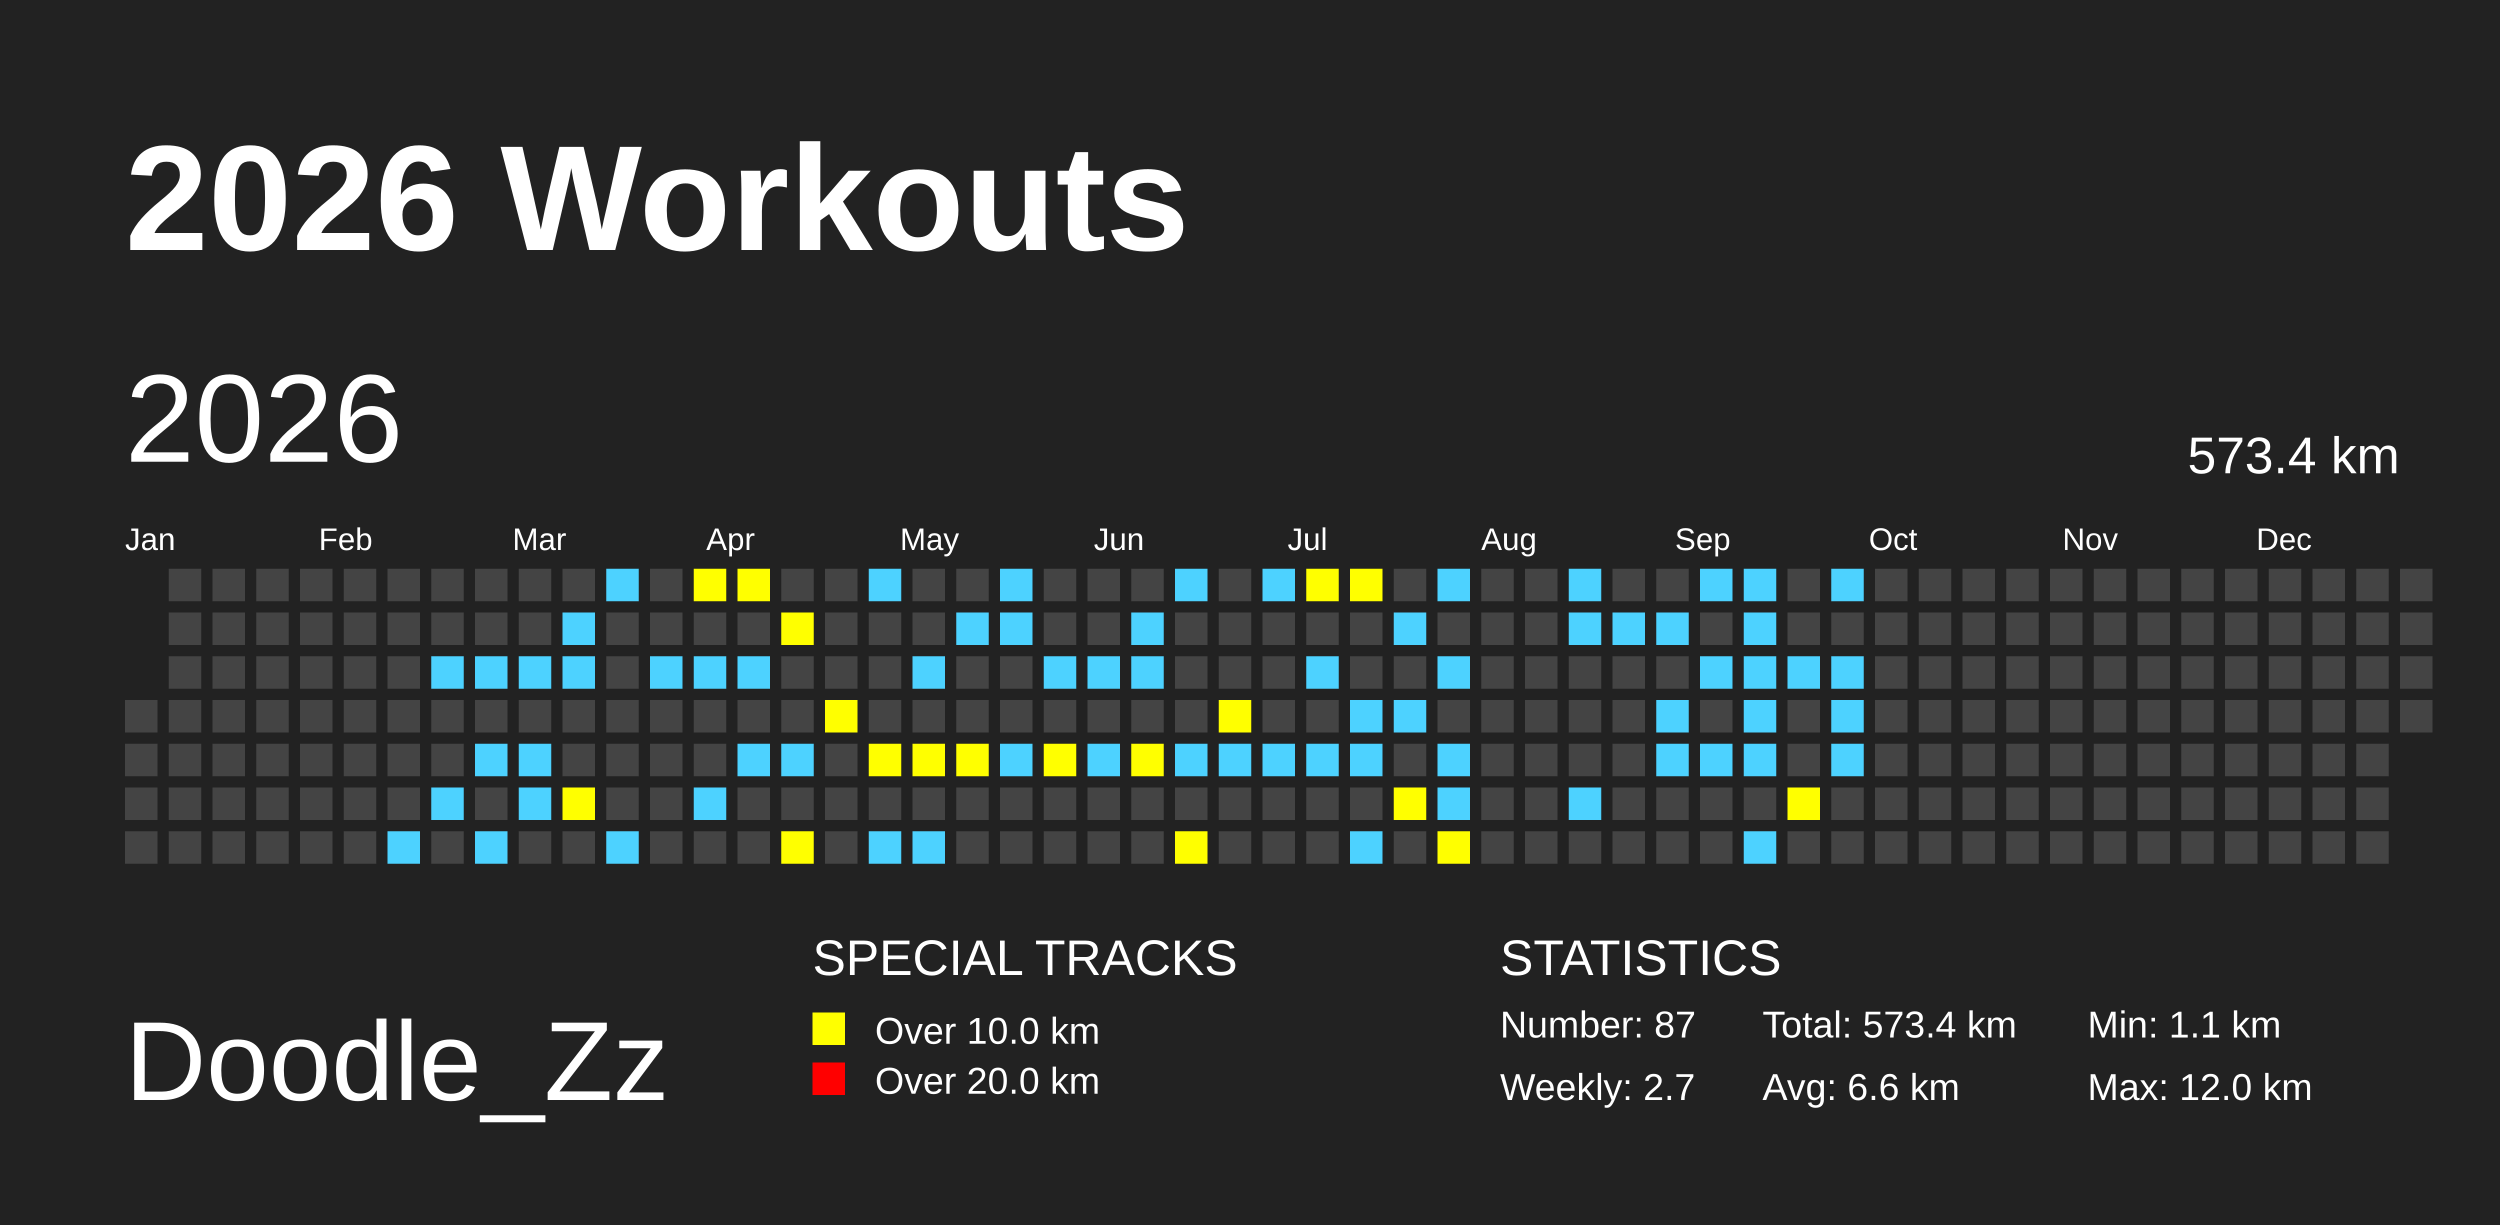
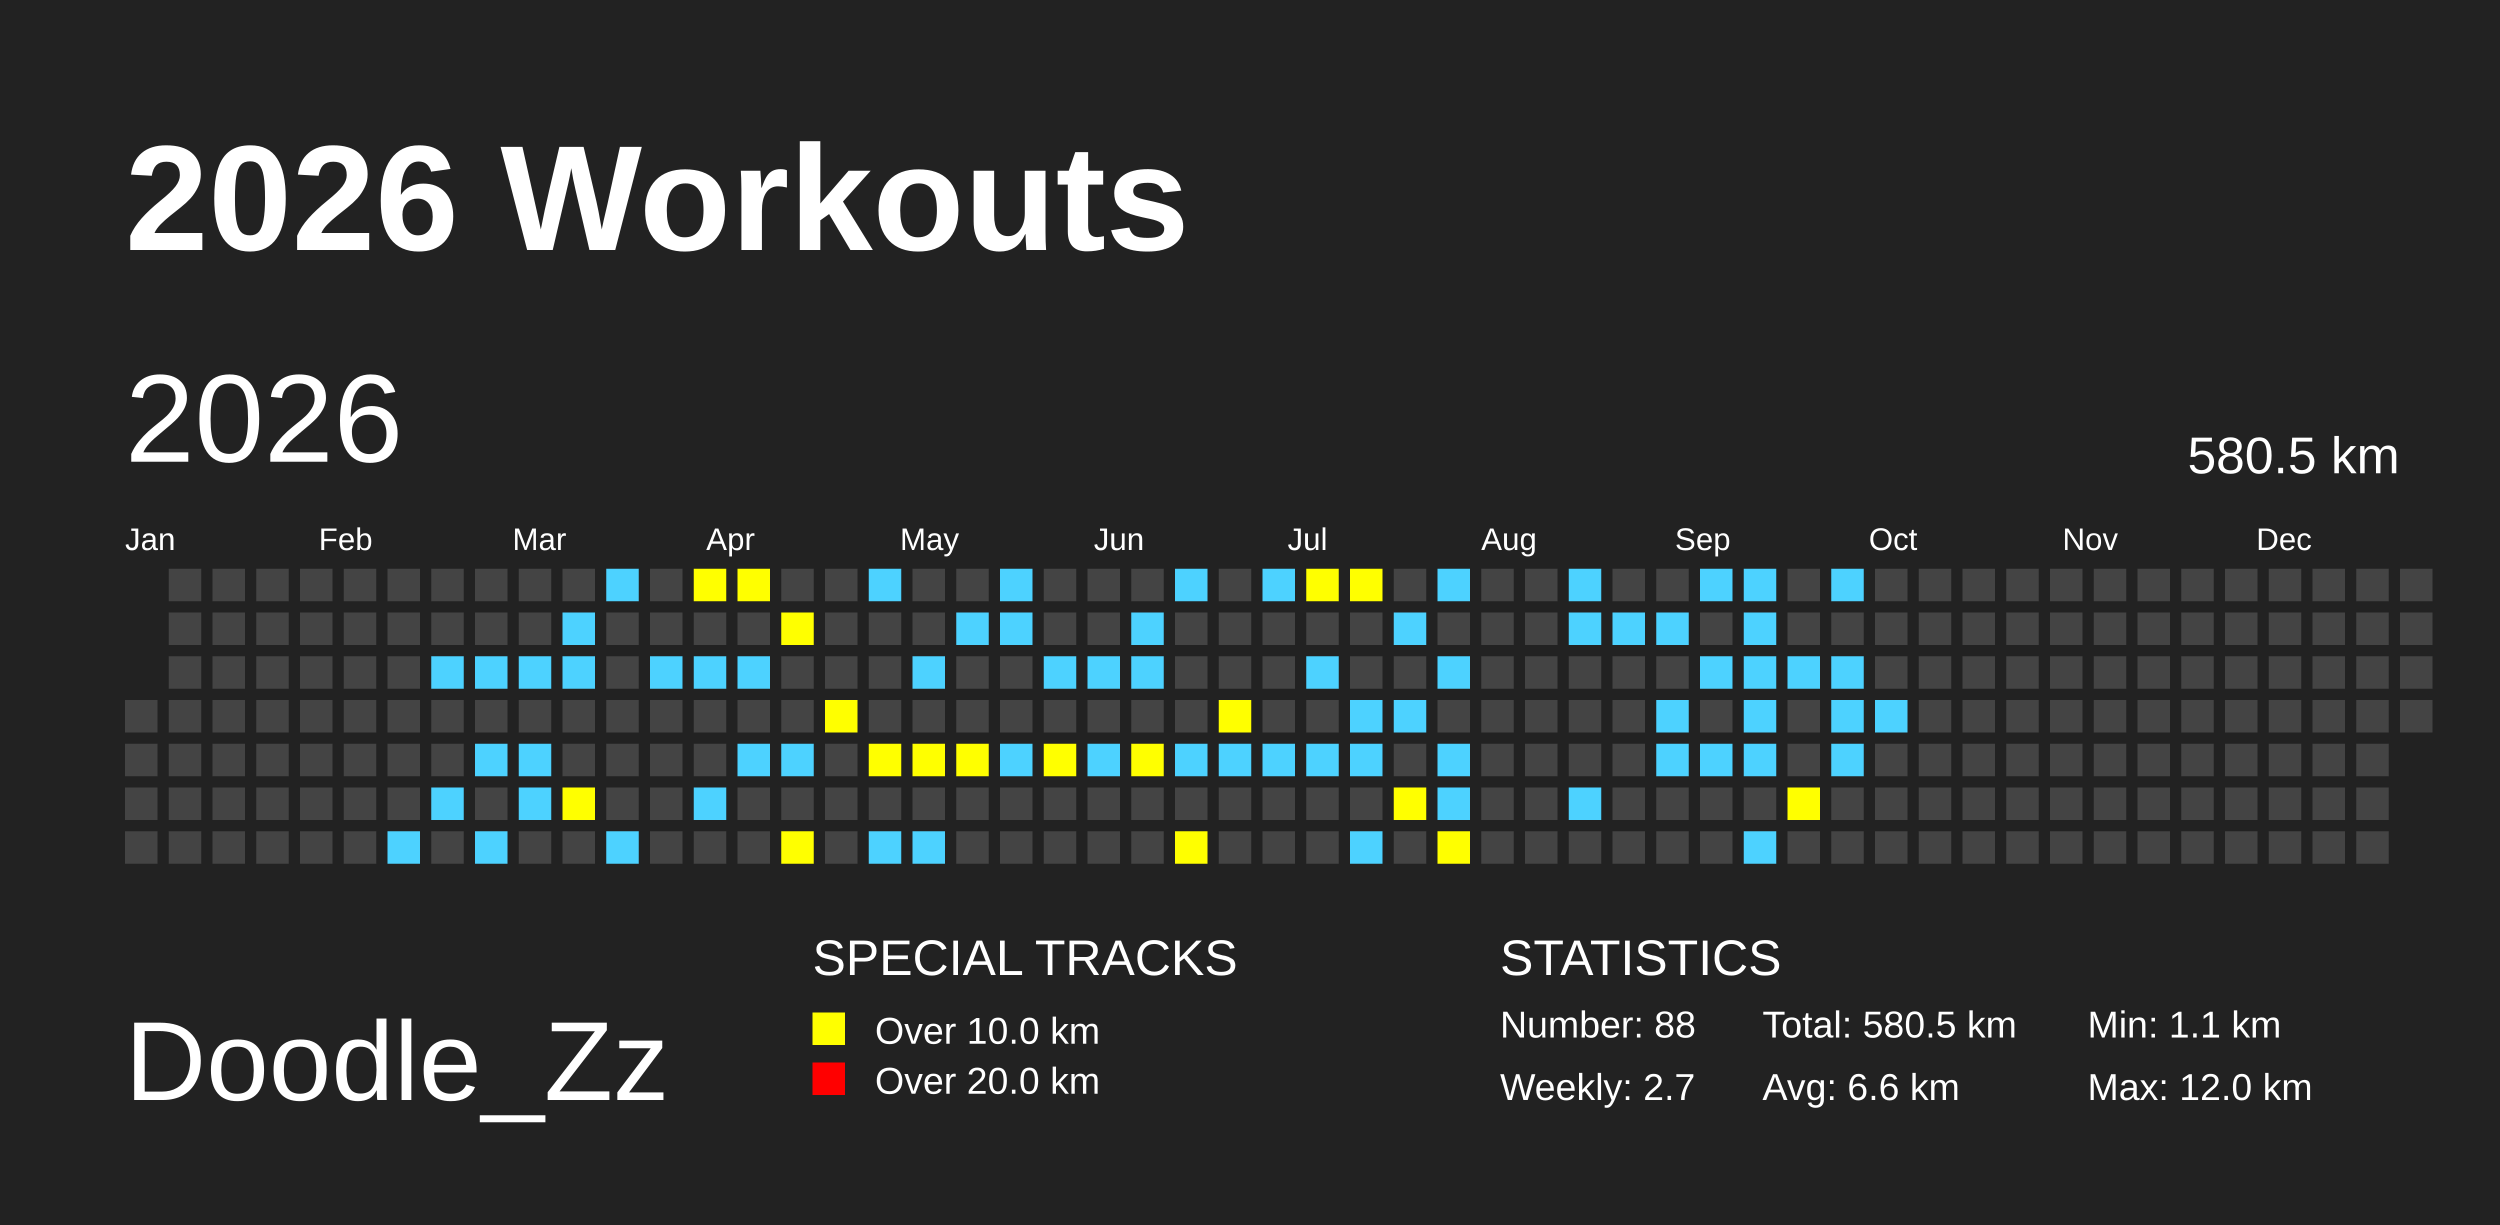
<svg xmlns="http://www.w3.org/2000/svg" baseProfile="full" height="98mm" version="1.1" viewBox="0,0,200,98" width="200mm">
  <defs>
    <pattern height="2" id="indoor-stripe" patternUnits="userSpaceOnUse" width="2">
      <line stroke="white" stroke-opacity="0.45" stroke-width="0.5" x1="0" x2="2" y1="2" y2="0" />
    </pattern>
  </defs>
  <rect fill="#222222" height="98" width="200" x="0" y="0" />
  <text fill="#FFFFFF" style="font-size:12px; font-family:Arial; font-weight:bold;" x="10" y="20">2026 Workouts</text>
  <text fill="#FFFFFF" style="font-size:9px; font-family:Arial" x="10" y="88">Doodle_Zz</text>
  <text fill="#FFFFFF" style="font-size:4px; font-family:Arial" x="65" y="78">SPECIAL TRACKS</text>
  <rect fill="yellow" height="2.6" width="2.6" x="65" y="81" />
  <text fill="#FFFFFF" style="font-size:3px; font-family:Arial" x="70" y="83.5">Over 10.0 km</text>
  <rect fill="red" height="2.6" width="2.6" x="65" y="85" />
  <text fill="#FFFFFF" style="font-size:3px; font-family:Arial" x="70" y="87.5">Over 20.0 km</text>
  <text fill="#FFFFFF" style="font-size:4px; font-family:Arial" x="120" y="78">STATISTICS</text>
-   <text fill="#FFFFFF" style="font-size:3px; font-family:Arial" x="120" y="83">Number: 87</text>
+   <text fill="#FFFFFF" style="font-size:3px; font-family:Arial" x="120" y="83">Number: 88</text>
  <text fill="#FFFFFF" style="font-size:3px; font-family:Arial" x="120" y="88">Weekly: 2.7</text>
-   <text fill="#FFFFFF" style="font-size:3px; font-family:Arial" x="141" y="83">Total: 573.4 km</text>
+   <text fill="#FFFFFF" style="font-size:3px; font-family:Arial" x="141" y="83">Total: 580.5 km</text>
  <text fill="#FFFFFF" style="font-size:3px; font-family:Arial" x="141" y="88">Avg: 6.6 km</text>
  <text fill="#FFFFFF" style="font-size:3px; font-family:Arial" x="167" y="83">Min: 1.1 km</text>
  <text fill="#FFFFFF" style="font-size:3px; font-family:Arial" x="167" y="88">Max: 12.0 km</text>
  <text dominant-baseline="hanging" fill="#FFFFFF" style="font-size:10.0px; font-family:Arial;" x="10" y="30">2026</text>
-   <text dominant-baseline="hanging" fill="#FFFFFF" style="font-size:4.125px; font-family:Arial;" x="175" y="35">573.4 km</text>
+   <text dominant-baseline="hanging" fill="#FFFFFF" style="font-size:4.125px; font-family:Arial;" x="175" y="35">580.5 km</text>
  <text fill="#FFFFFF" style="font-size:2.5px; font-family:Arial" x="10.0" y="44">Jan</text>
  <text fill="#FFFFFF" style="font-size:2.5px; font-family:Arial" x="25.5" y="44">Feb</text>
  <text fill="#FFFFFF" style="font-size:2.5px; font-family:Arial" x="41.0" y="44">Mar</text>
  <text fill="#FFFFFF" style="font-size:2.5px; font-family:Arial" x="56.5" y="44">Apr</text>
  <text fill="#FFFFFF" style="font-size:2.5px; font-family:Arial" x="72.0" y="44">May</text>
  <text fill="#FFFFFF" style="font-size:2.5px; font-family:Arial" x="87.5" y="44">Jun</text>
  <text fill="#FFFFFF" style="font-size:2.5px; font-family:Arial" x="103.0" y="44">Jul</text>
  <text fill="#FFFFFF" style="font-size:2.5px; font-family:Arial" x="118.5" y="44">Aug</text>
  <text fill="#FFFFFF" style="font-size:2.5px; font-family:Arial" x="134.0" y="44">Sep</text>
  <text fill="#FFFFFF" style="font-size:2.5px; font-family:Arial" x="149.5" y="44">Oct</text>
  <text fill="#FFFFFF" style="font-size:2.5px; font-family:Arial" x="165.0" y="44">Nov</text>
  <text fill="#FFFFFF" style="font-size:2.5px; font-family:Arial" x="180.5" y="44">Dec</text>
  <rect fill="#444444" height="2.6" width="2.6" x="10.0" y="56.0" />
  <rect fill="#444444" height="2.6" width="2.6" x="10.0" y="59.5" />
  <rect fill="#444444" height="2.6" width="2.6" x="10.0" y="63.0" />
  <rect fill="#444444" height="2.6" width="2.6" x="10.0" y="66.5" />
  <rect fill="#444444" height="2.6" width="2.6" x="13.5" y="45.5" />
  <rect fill="#444444" height="2.6" width="2.6" x="13.5" y="49.0" />
  <rect fill="#444444" height="2.6" width="2.6" x="13.5" y="52.5" />
  <rect fill="#444444" height="2.6" width="2.6" x="13.5" y="56.0" />
  <rect fill="#444444" height="2.6" width="2.6" x="13.5" y="59.5" />
  <rect fill="#444444" height="2.6" width="2.6" x="13.5" y="63.0" />
  <rect fill="#444444" height="2.6" width="2.6" x="13.5" y="66.5" />
  <rect fill="#444444" height="2.6" width="2.6" x="17.0" y="45.5" />
  <rect fill="#444444" height="2.6" width="2.6" x="17.0" y="49.0" />
  <rect fill="#444444" height="2.6" width="2.6" x="17.0" y="52.5" />
  <rect fill="#444444" height="2.6" width="2.6" x="17.0" y="56.0" />
  <rect fill="#444444" height="2.6" width="2.6" x="17.0" y="59.5" />
  <rect fill="#444444" height="2.6" width="2.6" x="17.0" y="63.0" />
  <rect fill="#444444" height="2.6" width="2.6" x="17.0" y="66.5" />
  <rect fill="#444444" height="2.6" width="2.6" x="20.5" y="45.5" />
  <rect fill="#444444" height="2.6" width="2.6" x="20.5" y="49.0" />
  <rect fill="#444444" height="2.6" width="2.6" x="20.5" y="52.5" />
  <rect fill="#444444" height="2.6" width="2.6" x="20.5" y="56.0" />
  <rect fill="#444444" height="2.6" width="2.6" x="20.5" y="59.5" />
  <rect fill="#444444" height="2.6" width="2.6" x="20.5" y="63.0" />
  <rect fill="#444444" height="2.6" width="2.6" x="20.5" y="66.5" />
  <rect fill="#444444" height="2.6" width="2.6" x="24.0" y="45.5" />
  <rect fill="#444444" height="2.6" width="2.6" x="24.0" y="49.0" />
  <rect fill="#444444" height="2.6" width="2.6" x="24.0" y="52.5" />
  <rect fill="#444444" height="2.6" width="2.6" x="24.0" y="56.0" />
  <rect fill="#444444" height="2.6" width="2.6" x="24.0" y="59.5" />
  <rect fill="#444444" height="2.6" width="2.6" x="24.0" y="63.0" />
  <rect fill="#444444" height="2.6" width="2.6" x="24.0" y="66.5" />
  <rect fill="#444444" height="2.6" width="2.6" x="27.5" y="45.5" />
  <rect fill="#444444" height="2.6" width="2.6" x="27.5" y="49.0" />
  <rect fill="#444444" height="2.6" width="2.6" x="27.5" y="52.5" />
  <rect fill="#444444" height="2.6" width="2.6" x="27.5" y="56.0" />
  <rect fill="#444444" height="2.6" width="2.6" x="27.5" y="59.5" />
  <rect fill="#444444" height="2.6" width="2.6" x="27.5" y="63.0" />
  <rect fill="#444444" height="2.6" width="2.6" x="27.5" y="66.5" />
  <rect fill="#444444" height="2.6" width="2.6" x="31.0" y="45.5" />
  <rect fill="#444444" height="2.6" width="2.6" x="31.0" y="49.0" />
  <rect fill="#444444" height="2.6" width="2.6" x="31.0" y="52.5" />
  <rect fill="#444444" height="2.6" width="2.6" x="31.0" y="56.0" />
  <rect fill="#444444" height="2.6" width="2.6" x="31.0" y="59.5" />
  <rect fill="#444444" height="2.6" width="2.6" x="31.0" y="63.0" />
  <rect fill="#4DD2FF" height="2.6" width="2.6" x="31.0" y="66.5" />
  <rect fill="#444444" height="2.6" width="2.6" x="34.5" y="45.5" />
  <rect fill="#444444" height="2.6" width="2.6" x="34.5" y="49.0" />
  <rect fill="#4DD2FF" height="2.6" width="2.6" x="34.5" y="52.5" />
  <rect fill="#444444" height="2.6" width="2.6" x="34.5" y="56.0" />
  <rect fill="#444444" height="2.6" width="2.6" x="34.5" y="59.5" />
  <rect fill="#4DD2FF" height="2.6" width="2.6" x="34.5" y="63.0" />
  <rect fill="#444444" height="2.6" width="2.6" x="34.5" y="66.5" />
  <rect fill="#444444" height="2.6" width="2.6" x="38.0" y="45.5" />
  <rect fill="#444444" height="2.6" width="2.6" x="38.0" y="49.0" />
  <rect fill="#4DD2FF" height="2.6" width="2.6" x="38.0" y="52.5" />
  <rect fill="#444444" height="2.6" width="2.6" x="38.0" y="56.0" />
  <rect fill="#4DD2FF" height="2.6" width="2.6" x="38.0" y="59.5" />
  <rect fill="#444444" height="2.6" width="2.6" x="38.0" y="63.0" />
  <rect fill="#4DD2FF" height="2.6" width="2.6" x="38.0" y="66.5" />
  <rect fill="#444444" height="2.6" width="2.6" x="41.5" y="45.5" />
  <rect fill="#444444" height="2.6" width="2.6" x="41.5" y="49.0" />
  <rect fill="#4DD2FF" height="2.6" width="2.6" x="41.5" y="52.5" />
  <rect fill="#444444" height="2.6" width="2.6" x="41.5" y="56.0" />
  <rect fill="#4DD2FF" height="2.6" width="2.6" x="41.5" y="59.5" />
  <rect fill="#4DD2FF" height="2.6" width="2.6" x="41.5" y="63.0" />
  <rect fill="#444444" height="2.6" width="2.6" x="41.5" y="66.5" />
  <rect fill="#444444" height="2.6" width="2.6" x="45.0" y="45.5" />
  <rect fill="#4DD2FF" height="2.6" width="2.6" x="45.0" y="49.0" />
  <rect fill="#4DD2FF" height="2.6" width="2.6" x="45.0" y="52.5" />
  <rect fill="#444444" height="2.6" width="2.6" x="45.0" y="56.0" />
  <rect fill="#444444" height="2.6" width="2.6" x="45.0" y="59.5" />
  <rect fill="yellow" height="2.6" width="2.6" x="45.0" y="63.0" />
  <rect fill="#444444" height="2.6" width="2.6" x="45.0" y="66.5" />
  <rect fill="#4DD2FF" height="2.6" width="2.6" x="48.5" y="45.5" />
  <rect fill="#444444" height="2.6" width="2.6" x="48.5" y="49.0" />
  <rect fill="#444444" height="2.6" width="2.6" x="48.5" y="52.5" />
  <rect fill="#444444" height="2.6" width="2.6" x="48.5" y="56.0" />
  <rect fill="#444444" height="2.6" width="2.6" x="48.5" y="59.5" />
  <rect fill="#444444" height="2.6" width="2.6" x="48.5" y="63.0" />
  <rect fill="#4DD2FF" height="2.6" width="2.6" x="48.5" y="66.5" />
  <rect fill="#444444" height="2.6" width="2.6" x="52.0" y="45.5" />
  <rect fill="#444444" height="2.6" width="2.6" x="52.0" y="49.0" />
  <rect fill="#4DD2FF" height="2.6" width="2.6" x="52.0" y="52.5" />
  <rect fill="#444444" height="2.6" width="2.6" x="52.0" y="56.0" />
  <rect fill="#444444" height="2.6" width="2.6" x="52.0" y="59.5" />
  <rect fill="#444444" height="2.6" width="2.6" x="52.0" y="63.0" />
  <rect fill="#444444" height="2.6" width="2.6" x="52.0" y="66.5" />
  <rect fill="yellow" height="2.6" width="2.6" x="55.5" y="45.5" />
  <rect fill="#444444" height="2.6" width="2.6" x="55.5" y="49.0" />
  <rect fill="#4DD2FF" height="2.6" width="2.6" x="55.5" y="52.5" />
  <rect fill="#444444" height="2.6" width="2.6" x="55.5" y="56.0" />
  <rect fill="#444444" height="2.6" width="2.6" x="55.5" y="59.5" />
  <rect fill="#4DD2FF" height="2.6" width="2.6" x="55.5" y="63.0" />
  <rect fill="#444444" height="2.6" width="2.6" x="55.5" y="66.5" />
  <rect fill="yellow" height="2.6" width="2.6" x="59.0" y="45.5" />
  <rect fill="#444444" height="2.6" width="2.6" x="59.0" y="49.0" />
  <rect fill="#4DD2FF" height="2.6" width="2.6" x="59.0" y="52.5" />
  <rect fill="#444444" height="2.6" width="2.6" x="59.0" y="56.0" />
  <rect fill="#4DD2FF" height="2.6" width="2.6" x="59.0" y="59.5" />
  <rect fill="#444444" height="2.6" width="2.6" x="59.0" y="63.0" />
  <rect fill="#444444" height="2.6" width="2.6" x="59.0" y="66.5" />
  <rect fill="#444444" height="2.6" width="2.6" x="62.5" y="45.5" />
  <rect fill="yellow" height="2.6" width="2.6" x="62.5" y="49.0" />
  <rect fill="#444444" height="2.6" width="2.6" x="62.5" y="52.5" />
  <rect fill="#444444" height="2.6" width="2.6" x="62.5" y="56.0" />
  <rect fill="#4DD2FF" height="2.6" width="2.6" x="62.5" y="59.5" />
  <rect fill="#444444" height="2.6" width="2.6" x="62.5" y="63.0" />
  <rect fill="yellow" height="2.6" width="2.6" x="62.5" y="66.5" />
  <rect fill="#444444" height="2.6" width="2.6" x="66.0" y="45.5" />
  <rect fill="#444444" height="2.6" width="2.6" x="66.0" y="49.0" />
  <rect fill="#444444" height="2.6" width="2.6" x="66.0" y="52.5" />
  <rect fill="yellow" height="2.6" width="2.6" x="66.0" y="56.0" />
  <rect fill="#444444" height="2.6" width="2.6" x="66.0" y="59.5" />
  <rect fill="#444444" height="2.6" width="2.6" x="66.0" y="63.0" />
  <rect fill="#444444" height="2.6" width="2.6" x="66.0" y="66.5" />
  <rect fill="#4DD2FF" height="2.6" width="2.6" x="69.5" y="45.5" />
  <rect fill="#444444" height="2.6" width="2.6" x="69.5" y="49.0" />
  <rect fill="#444444" height="2.6" width="2.6" x="69.5" y="52.5" />
  <rect fill="#444444" height="2.6" width="2.6" x="69.5" y="56.0" />
  <rect fill="yellow" height="2.6" width="2.6" x="69.5" y="59.5" />
  <rect fill="#444444" height="2.6" width="2.6" x="69.5" y="63.0" />
  <rect fill="#4DD2FF" height="2.6" width="2.6" x="69.5" y="66.5" />
  <rect fill="#444444" height="2.6" width="2.6" x="73.0" y="45.5" />
  <rect fill="#444444" height="2.6" width="2.6" x="73.0" y="49.0" />
  <rect fill="#4DD2FF" height="2.6" width="2.6" x="73.0" y="52.5" />
  <rect fill="#444444" height="2.6" width="2.6" x="73.0" y="56.0" />
  <rect fill="yellow" height="2.6" width="2.6" x="73.0" y="59.5" />
  <rect fill="#444444" height="2.6" width="2.6" x="73.0" y="63.0" />
  <rect fill="#4DD2FF" height="2.6" width="2.6" x="73.0" y="66.5" />
  <rect fill="#444444" height="2.6" width="2.6" x="76.5" y="45.5" />
  <rect fill="#4DD2FF" height="2.6" width="2.6" x="76.5" y="49.0" />
  <rect fill="#444444" height="2.6" width="2.6" x="76.5" y="52.5" />
  <rect fill="#444444" height="2.6" width="2.6" x="76.5" y="56.0" />
  <rect fill="yellow" height="2.6" width="2.6" x="76.5" y="59.5" />
  <rect fill="#444444" height="2.6" width="2.6" x="76.5" y="63.0" />
  <rect fill="#444444" height="2.6" width="2.6" x="76.5" y="66.5" />
  <rect fill="#4DD2FF" height="2.6" width="2.6" x="80.0" y="45.5" />
  <rect fill="#4DD2FF" height="2.6" width="2.6" x="80.0" y="49.0" />
  <rect fill="#444444" height="2.6" width="2.6" x="80.0" y="52.5" />
  <rect fill="#444444" height="2.6" width="2.6" x="80.0" y="56.0" />
  <rect fill="#4DD2FF" height="2.6" width="2.6" x="80.0" y="59.5" />
  <rect fill="#444444" height="2.6" width="2.6" x="80.0" y="63.0" />
  <rect fill="#444444" height="2.6" width="2.6" x="80.0" y="66.5" />
  <rect fill="#444444" height="2.6" width="2.6" x="83.5" y="45.5" />
  <rect fill="#444444" height="2.6" width="2.6" x="83.5" y="49.0" />
  <rect fill="#4DD2FF" height="2.6" width="2.6" x="83.5" y="52.5" />
  <rect fill="#444444" height="2.6" width="2.6" x="83.5" y="56.0" />
  <rect fill="yellow" height="2.6" width="2.6" x="83.5" y="59.5" />
  <rect fill="#444444" height="2.6" width="2.6" x="83.5" y="63.0" />
  <rect fill="#444444" height="2.6" width="2.6" x="83.5" y="66.5" />
  <rect fill="#444444" height="2.6" width="2.6" x="87.0" y="45.5" />
  <rect fill="#444444" height="2.6" width="2.6" x="87.0" y="49.0" />
  <rect fill="#4DD2FF" height="2.6" width="2.6" x="87.0" y="52.5" />
  <rect fill="#444444" height="2.6" width="2.6" x="87.0" y="56.0" />
  <rect fill="#4DD2FF" height="2.6" width="2.6" x="87.0" y="59.5" />
  <rect fill="#444444" height="2.6" width="2.6" x="87.0" y="63.0" />
  <rect fill="#444444" height="2.6" width="2.6" x="87.0" y="66.5" />
  <rect fill="#444444" height="2.6" width="2.6" x="90.5" y="45.5" />
  <rect fill="#4DD2FF" height="2.6" width="2.6" x="90.5" y="49.0" />
  <rect fill="#4DD2FF" height="2.6" width="2.6" x="90.5" y="52.5" />
  <rect fill="#444444" height="2.6" width="2.6" x="90.5" y="56.0" />
  <rect fill="yellow" height="2.6" width="2.6" x="90.5" y="59.5" />
  <rect fill="#444444" height="2.6" width="2.6" x="90.5" y="63.0" />
  <rect fill="#444444" height="2.6" width="2.6" x="90.5" y="66.5" />
  <rect fill="#4DD2FF" height="2.6" width="2.6" x="94.0" y="45.5" />
  <rect fill="#444444" height="2.6" width="2.6" x="94.0" y="49.0" />
  <rect fill="#444444" height="2.6" width="2.6" x="94.0" y="52.5" />
  <rect fill="#444444" height="2.6" width="2.6" x="94.0" y="56.0" />
  <rect fill="#4DD2FF" height="2.6" width="2.6" x="94.0" y="59.5" />
  <rect fill="#444444" height="2.6" width="2.6" x="94.0" y="63.0" />
  <rect fill="yellow" height="2.6" width="2.6" x="94.0" y="66.5" />
  <rect fill="#444444" height="2.6" width="2.6" x="97.5" y="45.5" />
  <rect fill="#444444" height="2.6" width="2.6" x="97.5" y="49.0" />
  <rect fill="#444444" height="2.6" width="2.6" x="97.5" y="52.5" />
  <rect fill="yellow" height="2.6" width="2.6" x="97.5" y="56.0" />
  <rect fill="#4DD2FF" height="2.6" width="2.6" x="97.5" y="59.5" />
  <rect fill="#444444" height="2.6" width="2.6" x="97.5" y="63.0" />
  <rect fill="#444444" height="2.6" width="2.6" x="97.5" y="66.5" />
  <rect fill="#4DD2FF" height="2.6" width="2.6" x="101.0" y="45.5" />
  <rect fill="#444444" height="2.6" width="2.6" x="101.0" y="49.0" />
  <rect fill="#444444" height="2.6" width="2.6" x="101.0" y="52.5" />
  <rect fill="#444444" height="2.6" width="2.6" x="101.0" y="56.0" />
  <rect fill="#4DD2FF" height="2.6" width="2.6" x="101.0" y="59.5" />
  <rect fill="#444444" height="2.6" width="2.6" x="101.0" y="63.0" />
  <rect fill="#444444" height="2.6" width="2.6" x="101.0" y="66.5" />
  <rect fill="yellow" height="2.6" width="2.6" x="104.5" y="45.5" />
  <rect fill="#444444" height="2.6" width="2.6" x="104.5" y="49.0" />
  <rect fill="#4DD2FF" height="2.6" width="2.6" x="104.5" y="52.5" />
  <rect fill="#444444" height="2.6" width="2.6" x="104.5" y="56.0" />
  <rect fill="#4DD2FF" height="2.6" width="2.6" x="104.5" y="59.5" />
  <rect fill="#444444" height="2.6" width="2.6" x="104.5" y="63.0" />
  <rect fill="#444444" height="2.6" width="2.6" x="104.5" y="66.5" />
  <rect fill="yellow" height="2.6" width="2.6" x="108.0" y="45.5" />
  <rect fill="#444444" height="2.6" width="2.6" x="108.0" y="49.0" />
  <rect fill="#444444" height="2.6" width="2.6" x="108.0" y="52.5" />
  <rect fill="#4DD2FF" height="2.6" width="2.6" x="108.0" y="56.0" />
  <rect fill="#4DD2FF" height="2.6" width="2.6" x="108.0" y="59.5" />
  <rect fill="#444444" height="2.6" width="2.6" x="108.0" y="63.0" />
  <rect fill="#4DD2FF" height="2.6" width="2.6" x="108.0" y="66.5" />
  <rect fill="#444444" height="2.6" width="2.6" x="111.5" y="45.5" />
  <rect fill="#4DD2FF" height="2.6" width="2.6" x="111.5" y="49.0" />
  <rect fill="#444444" height="2.6" width="2.6" x="111.5" y="52.5" />
  <rect fill="#4DD2FF" height="2.6" width="2.6" x="111.5" y="56.0" />
  <rect fill="#444444" height="2.6" width="2.6" x="111.5" y="59.5" />
  <rect fill="yellow" height="2.6" width="2.6" x="111.5" y="63.0" />
  <rect fill="#444444" height="2.6" width="2.6" x="111.5" y="66.5" />
  <rect fill="#4DD2FF" height="2.6" width="2.6" x="115.0" y="45.5" />
  <rect fill="#444444" height="2.6" width="2.6" x="115.0" y="49.0" />
  <rect fill="#4DD2FF" height="2.6" width="2.6" x="115.0" y="52.5" />
  <rect fill="#444444" height="2.6" width="2.6" x="115.0" y="56.0" />
  <rect fill="#4DD2FF" height="2.6" width="2.6" x="115.0" y="59.5" />
  <rect fill="#4DD2FF" height="2.6" width="2.6" x="115.0" y="63.0" />
  <rect fill="yellow" height="2.6" width="2.6" x="115.0" y="66.5" />
  <rect fill="#444444" height="2.6" width="2.6" x="118.5" y="45.5" />
  <rect fill="#444444" height="2.6" width="2.6" x="118.5" y="49.0" />
  <rect fill="#444444" height="2.6" width="2.6" x="118.5" y="52.5" />
  <rect fill="#444444" height="2.6" width="2.6" x="118.5" y="56.0" />
  <rect fill="#444444" height="2.6" width="2.6" x="118.5" y="59.5" />
  <rect fill="#444444" height="2.6" width="2.6" x="118.5" y="63.0" />
  <rect fill="#444444" height="2.6" width="2.6" x="118.5" y="66.5" />
  <rect fill="#444444" height="2.6" width="2.6" x="122.0" y="45.5" />
  <rect fill="#444444" height="2.6" width="2.6" x="122.0" y="49.0" />
  <rect fill="#444444" height="2.6" width="2.6" x="122.0" y="52.5" />
  <rect fill="#444444" height="2.6" width="2.6" x="122.0" y="56.0" />
  <rect fill="#444444" height="2.6" width="2.6" x="122.0" y="59.5" />
  <rect fill="#444444" height="2.6" width="2.6" x="122.0" y="63.0" />
  <rect fill="#444444" height="2.6" width="2.6" x="122.0" y="66.5" />
  <rect fill="#4DD2FF" height="2.6" width="2.6" x="125.5" y="45.5" />
  <rect fill="#4DD2FF" height="2.6" width="2.6" x="125.5" y="49.0" />
  <rect fill="#444444" height="2.6" width="2.6" x="125.5" y="52.5" />
  <rect fill="#444444" height="2.6" width="2.6" x="125.5" y="56.0" />
  <rect fill="#444444" height="2.6" width="2.6" x="125.5" y="59.5" />
  <rect fill="#4DD2FF" height="2.6" width="2.6" x="125.5" y="63.0" />
  <rect fill="#444444" height="2.6" width="2.6" x="125.5" y="66.5" />
  <rect fill="#444444" height="2.6" width="2.6" x="129.0" y="45.5" />
  <rect fill="#4DD2FF" height="2.6" width="2.6" x="129.0" y="49.0" />
  <rect fill="#444444" height="2.6" width="2.6" x="129.0" y="52.5" />
  <rect fill="#444444" height="2.6" width="2.6" x="129.0" y="56.0" />
  <rect fill="#444444" height="2.6" width="2.6" x="129.0" y="59.5" />
  <rect fill="#444444" height="2.6" width="2.6" x="129.0" y="63.0" />
  <rect fill="#444444" height="2.6" width="2.6" x="129.0" y="66.5" />
  <rect fill="#444444" height="2.6" width="2.6" x="132.5" y="45.5" />
  <rect fill="#4DD2FF" height="2.6" width="2.6" x="132.5" y="49.0" />
  <rect fill="#444444" height="2.6" width="2.6" x="132.5" y="52.5" />
  <rect fill="#4DD2FF" height="2.6" width="2.6" x="132.5" y="56.0" />
  <rect fill="#4DD2FF" height="2.6" width="2.6" x="132.5" y="59.5" />
  <rect fill="#444444" height="2.6" width="2.6" x="132.5" y="63.0" />
  <rect fill="#444444" height="2.6" width="2.6" x="132.5" y="66.5" />
  <rect fill="#4DD2FF" height="2.6" width="2.6" x="136.0" y="45.5" />
  <rect fill="#444444" height="2.6" width="2.6" x="136.0" y="49.0" />
  <rect fill="#4DD2FF" height="2.6" width="2.6" x="136.0" y="52.5" />
  <rect fill="#444444" height="2.6" width="2.6" x="136.0" y="56.0" />
  <rect fill="#4DD2FF" height="2.6" width="2.6" x="136.0" y="59.5" />
  <rect fill="#444444" height="2.6" width="2.6" x="136.0" y="63.0" />
  <rect fill="#444444" height="2.6" width="2.6" x="136.0" y="66.5" />
  <rect fill="#4DD2FF" height="2.6" width="2.6" x="139.5" y="45.5" />
  <rect fill="#4DD2FF" height="2.6" width="2.6" x="139.5" y="49.0" />
  <rect fill="#4DD2FF" height="2.6" width="2.6" x="139.5" y="52.5" />
  <rect fill="#4DD2FF" height="2.6" width="2.6" x="139.5" y="56.0" />
  <rect fill="#4DD2FF" height="2.6" width="2.6" x="139.5" y="59.5" />
  <rect fill="#444444" height="2.6" width="2.6" x="139.5" y="63.0" />
  <rect fill="#4DD2FF" height="2.6" width="2.6" x="139.5" y="66.5" />
  <rect fill="#444444" height="2.6" width="2.6" x="143.0" y="45.5" />
  <rect fill="#444444" height="2.6" width="2.6" x="143.0" y="49.0" />
  <rect fill="#4DD2FF" height="2.6" width="2.6" x="143.0" y="52.5" />
  <rect fill="#444444" height="2.6" width="2.6" x="143.0" y="56.0" />
  <rect fill="#444444" height="2.6" width="2.6" x="143.0" y="59.5" />
  <rect fill="yellow" height="2.6" width="2.6" x="143.0" y="63.0" />
  <rect fill="#444444" height="2.6" width="2.6" x="143.0" y="66.5" />
  <rect fill="#4DD2FF" height="2.6" width="2.6" x="146.5" y="45.5" />
  <rect fill="#444444" height="2.6" width="2.6" x="146.5" y="49.0" />
  <rect fill="#4DD2FF" height="2.6" width="2.6" x="146.5" y="52.5" />
  <rect fill="#4DD2FF" height="2.6" width="2.6" x="146.5" y="56.0" />
  <rect fill="#4DD2FF" height="2.6" width="2.6" x="146.5" y="59.5" />
  <rect fill="#444444" height="2.6" width="2.6" x="146.5" y="63.0" />
  <rect fill="#444444" height="2.6" width="2.6" x="146.5" y="66.5" />
  <rect fill="#444444" height="2.6" width="2.6" x="150.0" y="45.5" />
  <rect fill="#444444" height="2.6" width="2.6" x="150.0" y="49.0" />
  <rect fill="#444444" height="2.6" width="2.6" x="150.0" y="52.5" />
-   <rect fill="#444444" height="2.6" width="2.6" x="150.0" y="56.0" />
+   <rect fill="#4DD2FF" height="2.6" width="2.6" x="150.0" y="56.0" />
  <rect fill="#444444" height="2.6" width="2.6" x="150.0" y="59.5" />
  <rect fill="#444444" height="2.6" width="2.6" x="150.0" y="63.0" />
  <rect fill="#444444" height="2.6" width="2.6" x="150.0" y="66.5" />
  <rect fill="#444444" height="2.6" width="2.6" x="153.5" y="45.5" />
  <rect fill="#444444" height="2.6" width="2.6" x="153.5" y="49.0" />
  <rect fill="#444444" height="2.6" width="2.6" x="153.5" y="52.5" />
  <rect fill="#444444" height="2.6" width="2.6" x="153.5" y="56.0" />
  <rect fill="#444444" height="2.6" width="2.6" x="153.5" y="59.5" />
  <rect fill="#444444" height="2.6" width="2.6" x="153.5" y="63.0" />
  <rect fill="#444444" height="2.6" width="2.6" x="153.5" y="66.5" />
  <rect fill="#444444" height="2.6" width="2.6" x="157.0" y="45.5" />
  <rect fill="#444444" height="2.6" width="2.6" x="157.0" y="49.0" />
  <rect fill="#444444" height="2.6" width="2.6" x="157.0" y="52.5" />
  <rect fill="#444444" height="2.6" width="2.6" x="157.0" y="56.0" />
  <rect fill="#444444" height="2.6" width="2.6" x="157.0" y="59.5" />
  <rect fill="#444444" height="2.6" width="2.6" x="157.0" y="63.0" />
  <rect fill="#444444" height="2.6" width="2.6" x="157.0" y="66.5" />
  <rect fill="#444444" height="2.6" width="2.6" x="160.5" y="45.5" />
  <rect fill="#444444" height="2.6" width="2.6" x="160.5" y="49.0" />
  <rect fill="#444444" height="2.6" width="2.6" x="160.5" y="52.5" />
  <rect fill="#444444" height="2.6" width="2.6" x="160.5" y="56.0" />
  <rect fill="#444444" height="2.6" width="2.6" x="160.5" y="59.5" />
  <rect fill="#444444" height="2.6" width="2.6" x="160.5" y="63.0" />
  <rect fill="#444444" height="2.6" width="2.6" x="160.5" y="66.5" />
  <rect fill="#444444" height="2.6" width="2.6" x="164.0" y="45.5" />
  <rect fill="#444444" height="2.6" width="2.6" x="164.0" y="49.0" />
  <rect fill="#444444" height="2.6" width="2.6" x="164.0" y="52.5" />
  <rect fill="#444444" height="2.6" width="2.6" x="164.0" y="56.0" />
  <rect fill="#444444" height="2.6" width="2.6" x="164.0" y="59.5" />
  <rect fill="#444444" height="2.6" width="2.6" x="164.0" y="63.0" />
  <rect fill="#444444" height="2.6" width="2.6" x="164.0" y="66.5" />
  <rect fill="#444444" height="2.6" width="2.6" x="167.5" y="45.5" />
  <rect fill="#444444" height="2.6" width="2.6" x="167.5" y="49.0" />
  <rect fill="#444444" height="2.6" width="2.6" x="167.5" y="52.5" />
  <rect fill="#444444" height="2.6" width="2.6" x="167.5" y="56.0" />
  <rect fill="#444444" height="2.6" width="2.6" x="167.5" y="59.5" />
  <rect fill="#444444" height="2.6" width="2.6" x="167.5" y="63.0" />
  <rect fill="#444444" height="2.6" width="2.6" x="167.5" y="66.5" />
  <rect fill="#444444" height="2.6" width="2.6" x="171.0" y="45.5" />
  <rect fill="#444444" height="2.6" width="2.6" x="171.0" y="49.0" />
  <rect fill="#444444" height="2.6" width="2.6" x="171.0" y="52.5" />
  <rect fill="#444444" height="2.6" width="2.6" x="171.0" y="56.0" />
  <rect fill="#444444" height="2.6" width="2.6" x="171.0" y="59.5" />
  <rect fill="#444444" height="2.6" width="2.6" x="171.0" y="63.0" />
  <rect fill="#444444" height="2.6" width="2.6" x="171.0" y="66.5" />
  <rect fill="#444444" height="2.6" width="2.6" x="174.5" y="45.5" />
  <rect fill="#444444" height="2.6" width="2.6" x="174.5" y="49.0" />
  <rect fill="#444444" height="2.6" width="2.6" x="174.5" y="52.5" />
  <rect fill="#444444" height="2.6" width="2.6" x="174.5" y="56.0" />
  <rect fill="#444444" height="2.6" width="2.6" x="174.5" y="59.5" />
  <rect fill="#444444" height="2.6" width="2.6" x="174.5" y="63.0" />
  <rect fill="#444444" height="2.6" width="2.6" x="174.5" y="66.5" />
  <rect fill="#444444" height="2.6" width="2.6" x="178.0" y="45.5" />
  <rect fill="#444444" height="2.6" width="2.6" x="178.0" y="49.0" />
  <rect fill="#444444" height="2.6" width="2.6" x="178.0" y="52.5" />
  <rect fill="#444444" height="2.6" width="2.6" x="178.0" y="56.0" />
  <rect fill="#444444" height="2.6" width="2.6" x="178.0" y="59.5" />
  <rect fill="#444444" height="2.6" width="2.6" x="178.0" y="63.0" />
  <rect fill="#444444" height="2.6" width="2.6" x="178.0" y="66.5" />
  <rect fill="#444444" height="2.6" width="2.6" x="181.5" y="45.5" />
  <rect fill="#444444" height="2.6" width="2.6" x="181.5" y="49.0" />
  <rect fill="#444444" height="2.6" width="2.6" x="181.5" y="52.5" />
  <rect fill="#444444" height="2.6" width="2.6" x="181.5" y="56.0" />
  <rect fill="#444444" height="2.6" width="2.6" x="181.5" y="59.5" />
  <rect fill="#444444" height="2.6" width="2.6" x="181.5" y="63.0" />
  <rect fill="#444444" height="2.6" width="2.6" x="181.5" y="66.5" />
  <rect fill="#444444" height="2.6" width="2.6" x="185.0" y="45.5" />
  <rect fill="#444444" height="2.6" width="2.6" x="185.0" y="49.0" />
  <rect fill="#444444" height="2.6" width="2.6" x="185.0" y="52.5" />
  <rect fill="#444444" height="2.6" width="2.6" x="185.0" y="56.0" />
  <rect fill="#444444" height="2.6" width="2.6" x="185.0" y="59.5" />
  <rect fill="#444444" height="2.6" width="2.6" x="185.0" y="63.0" />
  <rect fill="#444444" height="2.6" width="2.6" x="185.0" y="66.5" />
  <rect fill="#444444" height="2.6" width="2.6" x="188.5" y="45.5" />
  <rect fill="#444444" height="2.6" width="2.6" x="188.5" y="49.0" />
  <rect fill="#444444" height="2.6" width="2.6" x="188.5" y="52.5" />
  <rect fill="#444444" height="2.6" width="2.6" x="188.5" y="56.0" />
  <rect fill="#444444" height="2.6" width="2.6" x="188.5" y="59.5" />
  <rect fill="#444444" height="2.6" width="2.6" x="188.5" y="63.0" />
  <rect fill="#444444" height="2.6" width="2.6" x="188.5" y="66.5" />
  <rect fill="#444444" height="2.6" width="2.6" x="192.0" y="45.5" />
  <rect fill="#444444" height="2.6" width="2.6" x="192.0" y="49.0" />
  <rect fill="#444444" height="2.6" width="2.6" x="192.0" y="52.5" />
  <rect fill="#444444" height="2.6" width="2.6" x="192.0" y="56.0" />
</svg>
